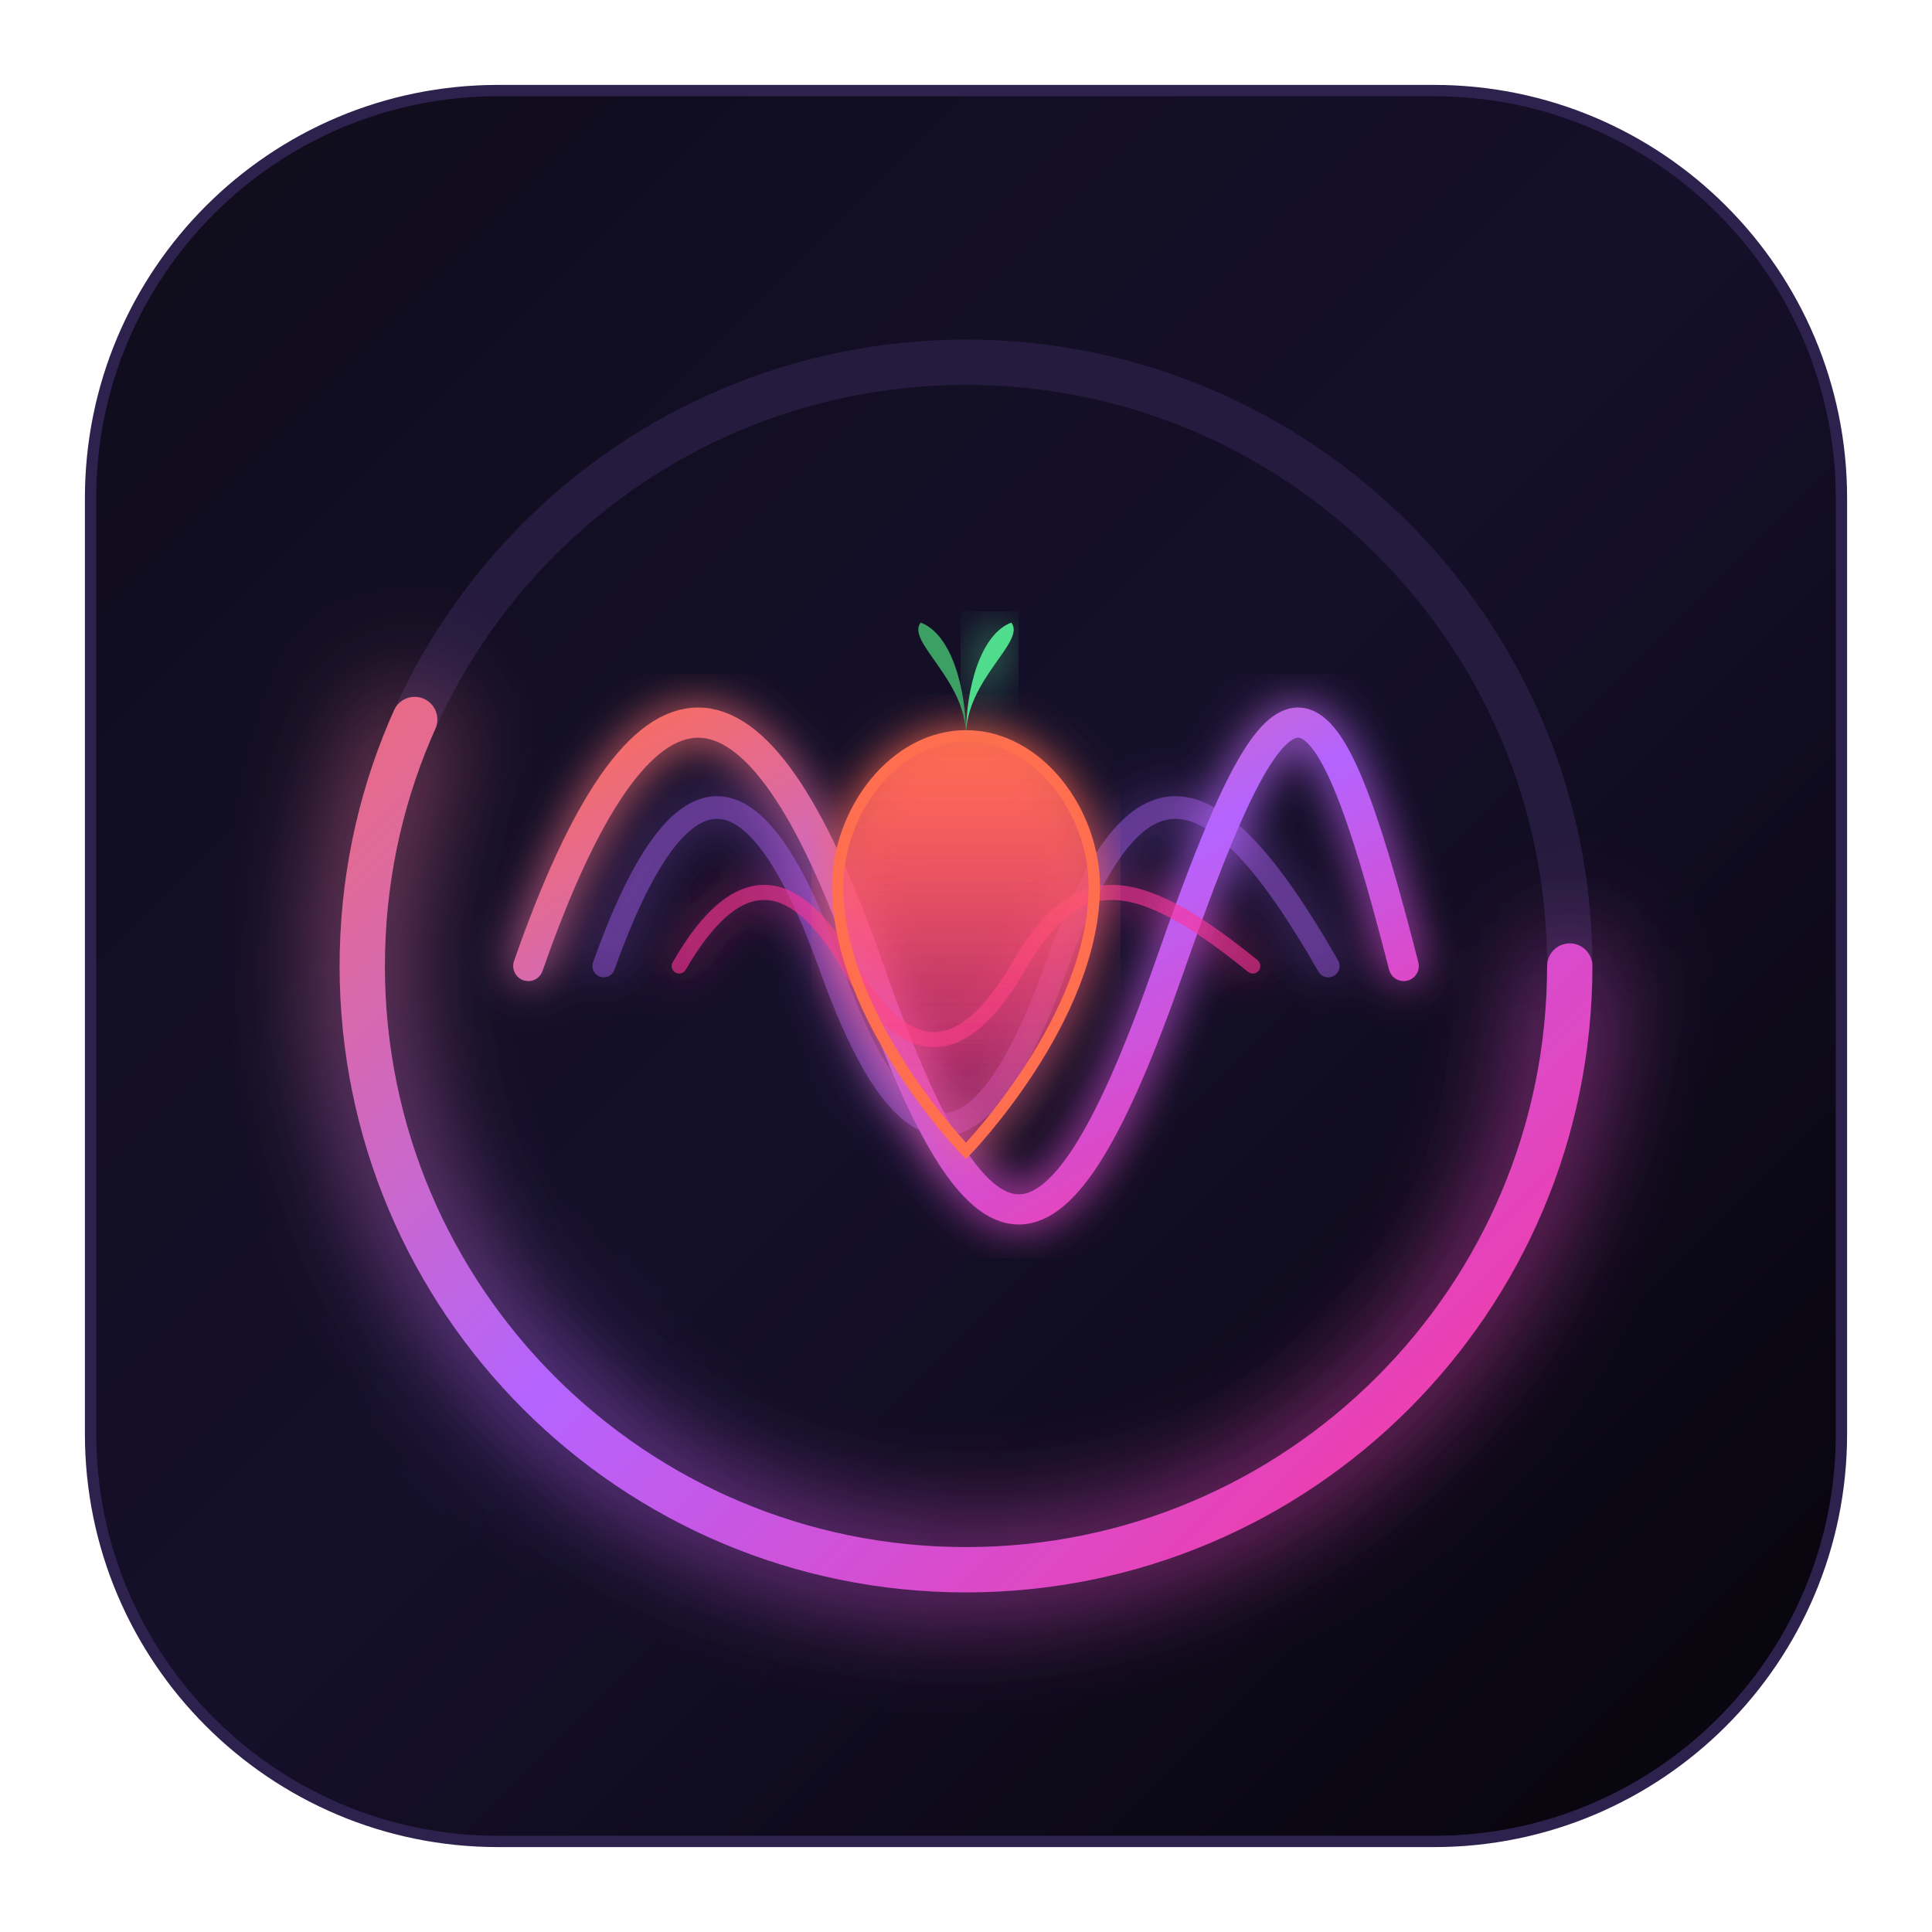
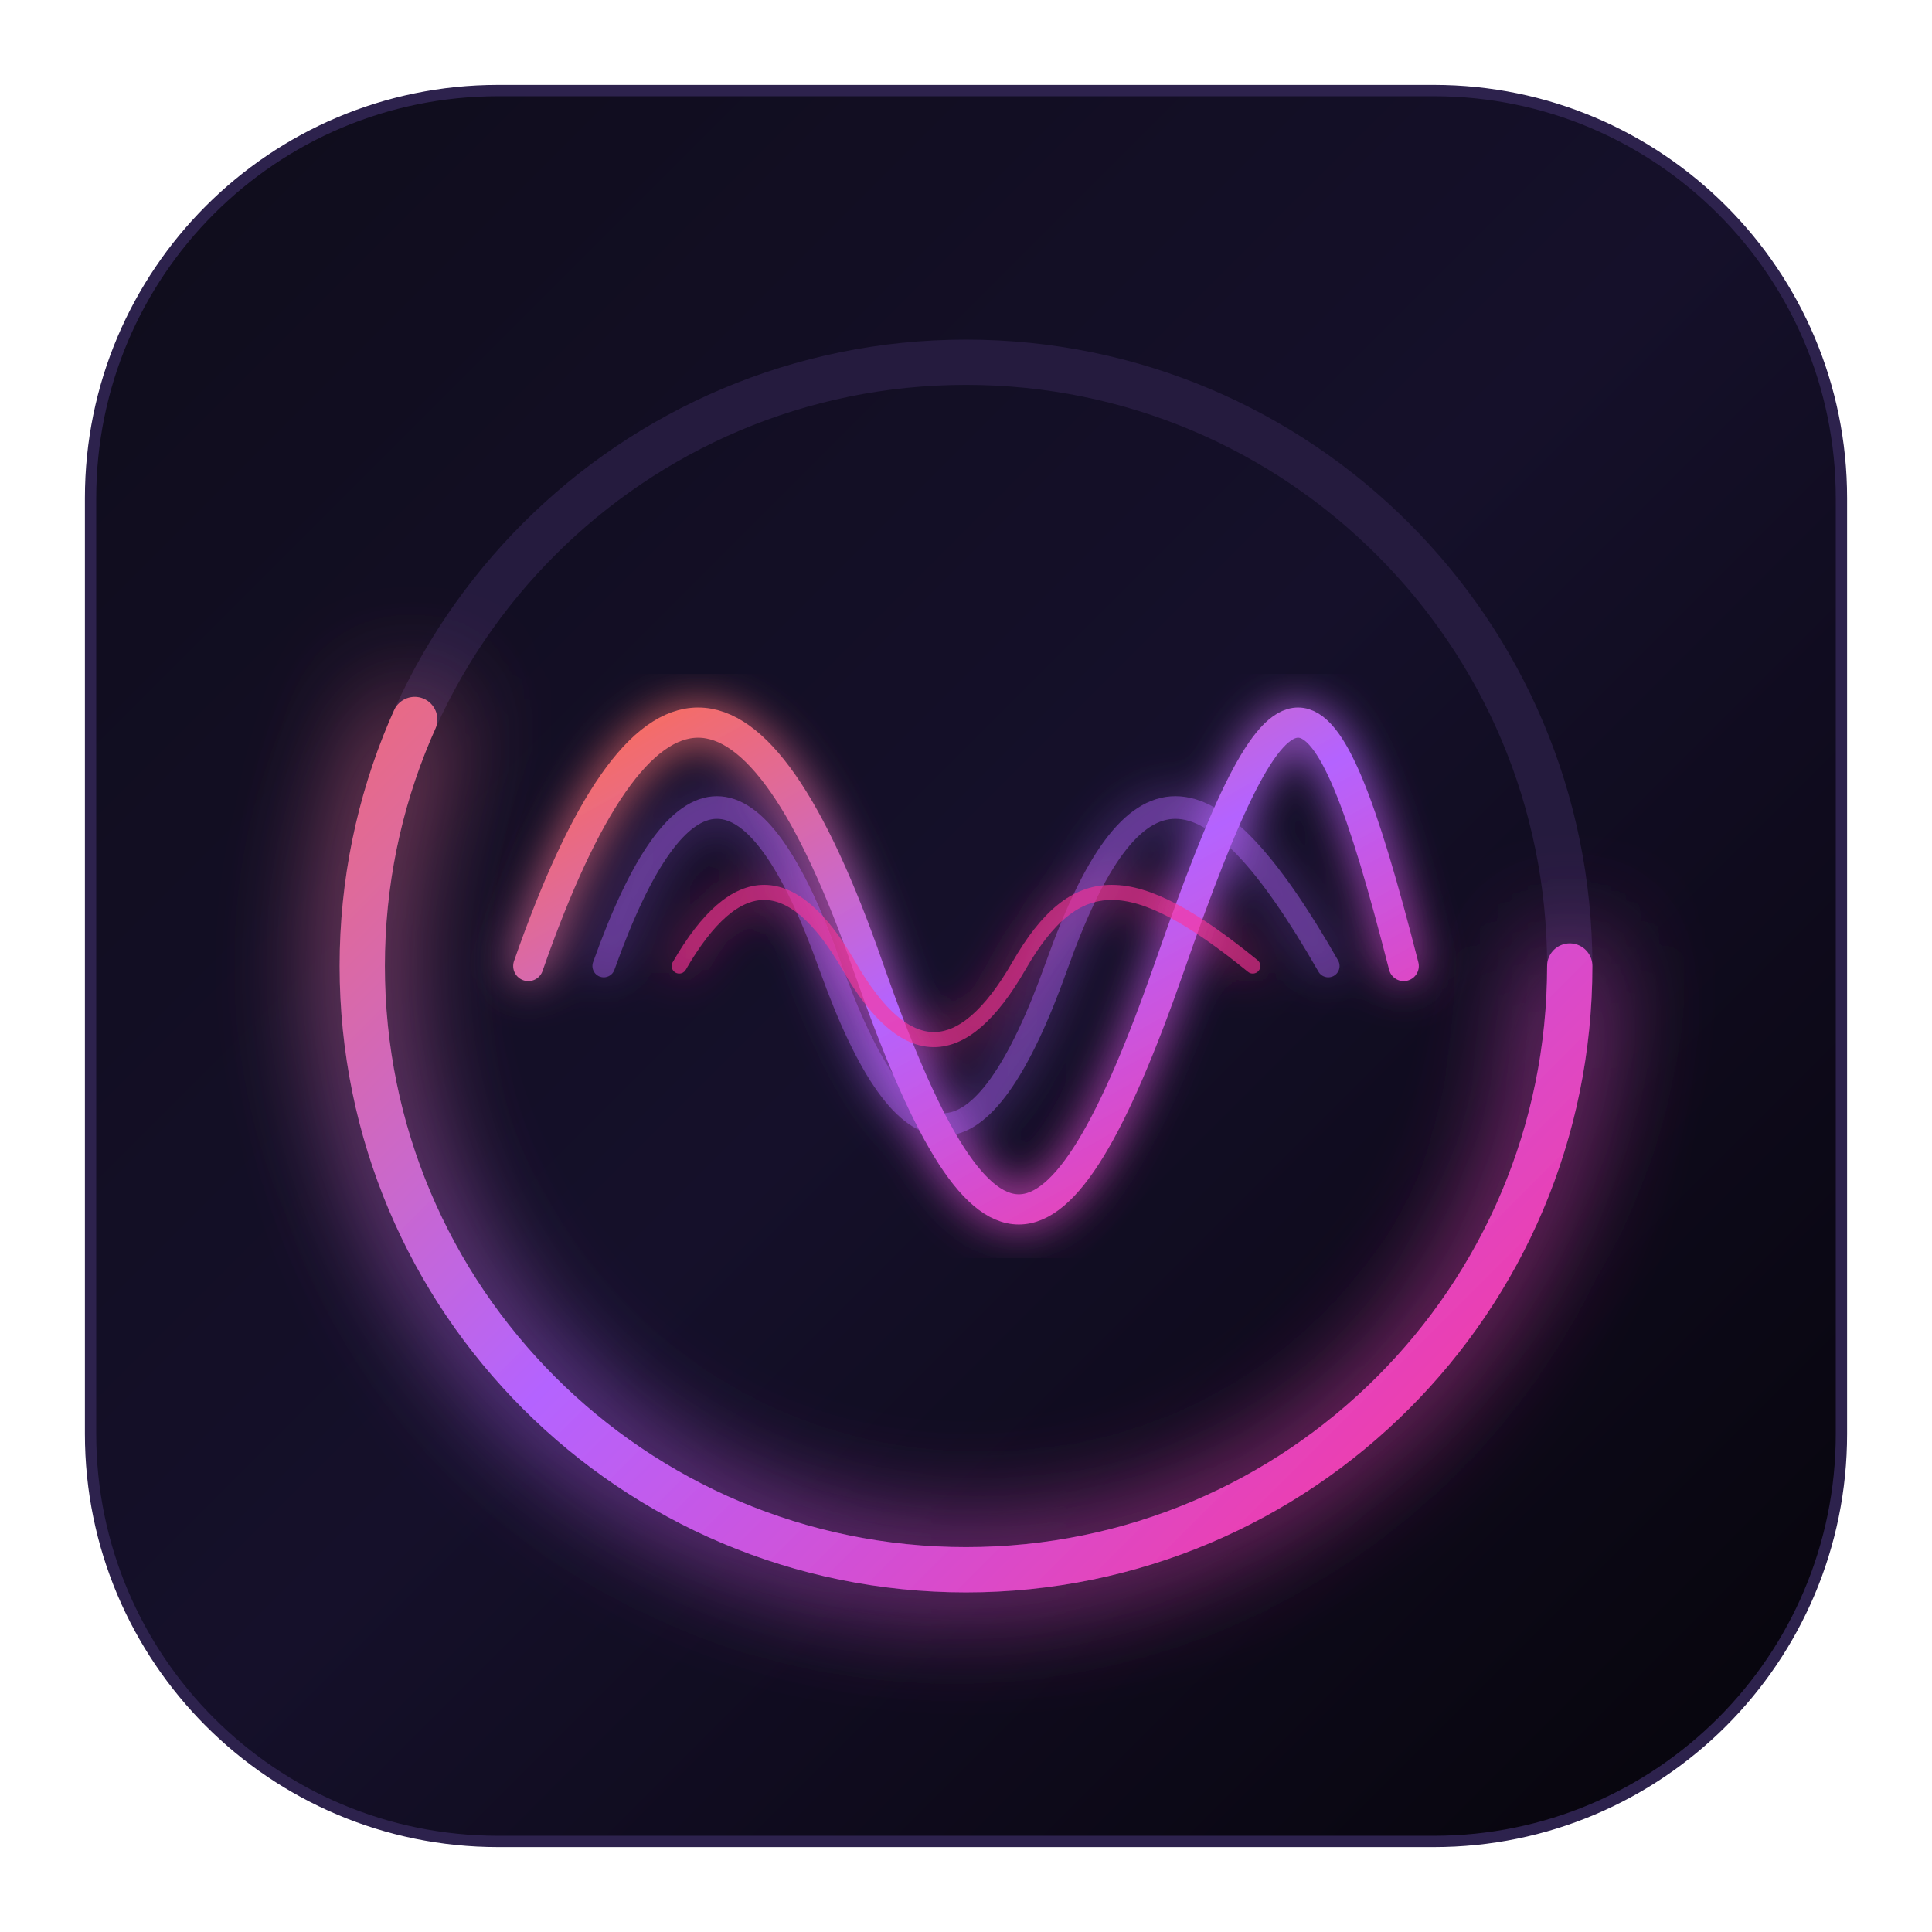
<svg xmlns="http://www.w3.org/2000/svg" viewBox="0 0 512 512" width="100%" height="100%">
  <defs>
    <linearGradient id="bgGrad" x1="0%" y1="0%" x2="100%" y2="100%">
      <stop offset="0%" stop-color="#0f0c1b" />
      <stop offset="50%" stop-color="#15102a" />
      <stop offset="100%" stop-color="#06040a" />
    </linearGradient>
    <linearGradient id="ringGrad" x1="0%" y1="0%" x2="100%" y2="100%">
      <stop offset="0%" stop-color="#ff6e50" />
      <stop offset="50%" stop-color="#b464ff" />
      <stop offset="100%" stop-color="#ff3296" />
-     </linearGradient>
-     <linearGradient id="flowGrad" x1="0%" y1="100%" x2="0%" y2="0%">
-       <stop offset="0%" stop-color="#ff3296" stop-opacity="0.2" />
-       <stop offset="100%" stop-color="#ff6e50" stop-opacity="0.95" />
    </linearGradient>
    <filter id="glow" x="-20%" y="-20%" width="140%" height="140%">
      <feGaussianBlur stdDeviation="14" result="blur" />
      <feComposite in="SourceGraphic" in2="blur" operator="over" />
    </filter>
    <filter id="subtleGlow" x="-10%" y="-10%" width="120%" height="120%">
      <feGaussianBlur stdDeviation="6" result="blur" />
      <feComposite in="SourceGraphic" in2="blur" operator="over" />
    </filter>
  </defs>
  <rect x="24" y="24" width="464" height="464" rx="108" fill="url(#bgGrad)" stroke="#2d224d" stroke-width="3" />
  <circle cx="256" cy="256" r="160" fill="none" stroke="#251b3e" stroke-width="12" />
  <circle cx="256" cy="256" r="160" fill="none" stroke="url(#ringGrad)" stroke-width="12" stroke-linecap="round" stroke-dasharray="750" stroke-dashoffset="180" filter="url(#glow)" />
  <g filter="url(#subtleGlow)">
    <path d="M 160 256 C 180 200, 200 200, 220 256 C 240 312, 260 312, 280 256 C 300 200, 320 200, 352 256" fill="none" stroke="#b464ff" stroke-width="6" stroke-linecap="round" opacity="0.4" />
    <path d="M 140 256 C 170 170, 200 170, 230 256 C 260 342, 280 342, 310 256 C 340 170, 350 170, 372 256" fill="none" stroke="url(#ringGrad)" stroke-width="8" stroke-linecap="round" />
    <path d="M 180 256 C 195 230, 210 230, 225 256 C 240 282, 255 282, 270 256 C 285 230, 300 230, 332 256" fill="none" stroke="#ff3296" stroke-width="4" stroke-linecap="round" opacity="0.6" />
  </g>
-   <path d="M 256 195 C 275 195, 290 215, 290 235 C 290 270, 256 305, 256 305 C 256 305, 222 270, 222 235 C 222 215, 237 195, 256 195 Z" fill="url(#flowGrad)" stroke="#ff6e50" stroke-width="3" filter="url(#subtleGlow)" />
-   <path d="M 256 195 C 256 180, 272 170, 268 165 C 260 168, 256 182, 256 195 Z" fill="#50dc8c" filter="url(#subtleGlow)" />
-   <path d="M 256 195 C 256 180, 240 170, 244 165 C 252 168, 256 182, 256 195 Z" fill="#3ca064" />
</svg>
